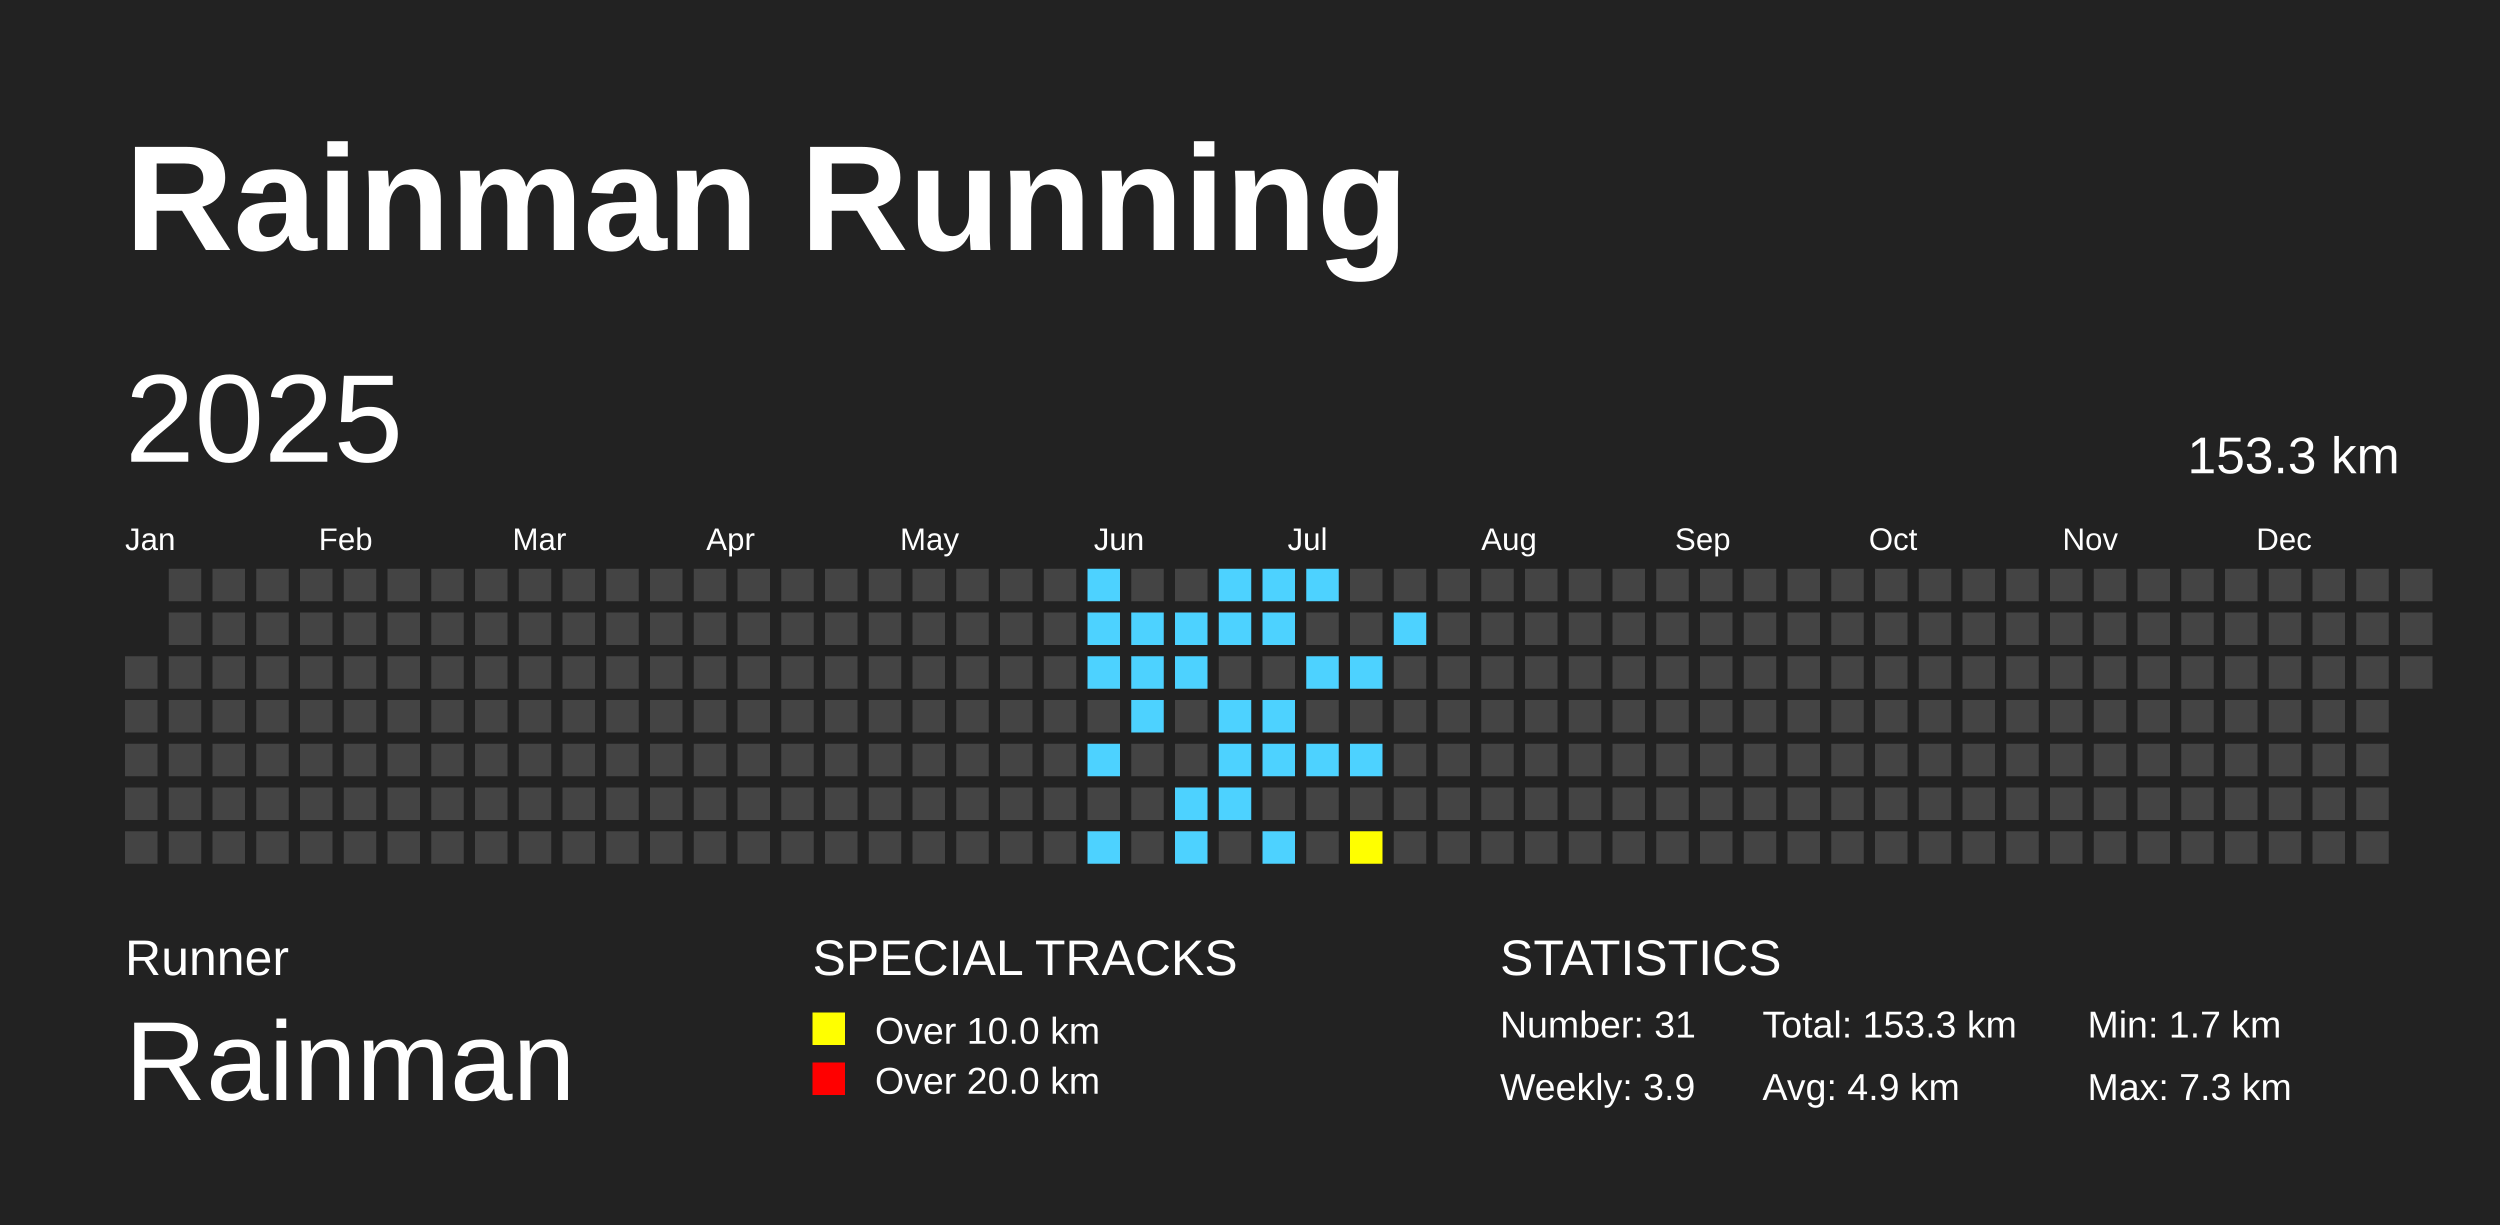
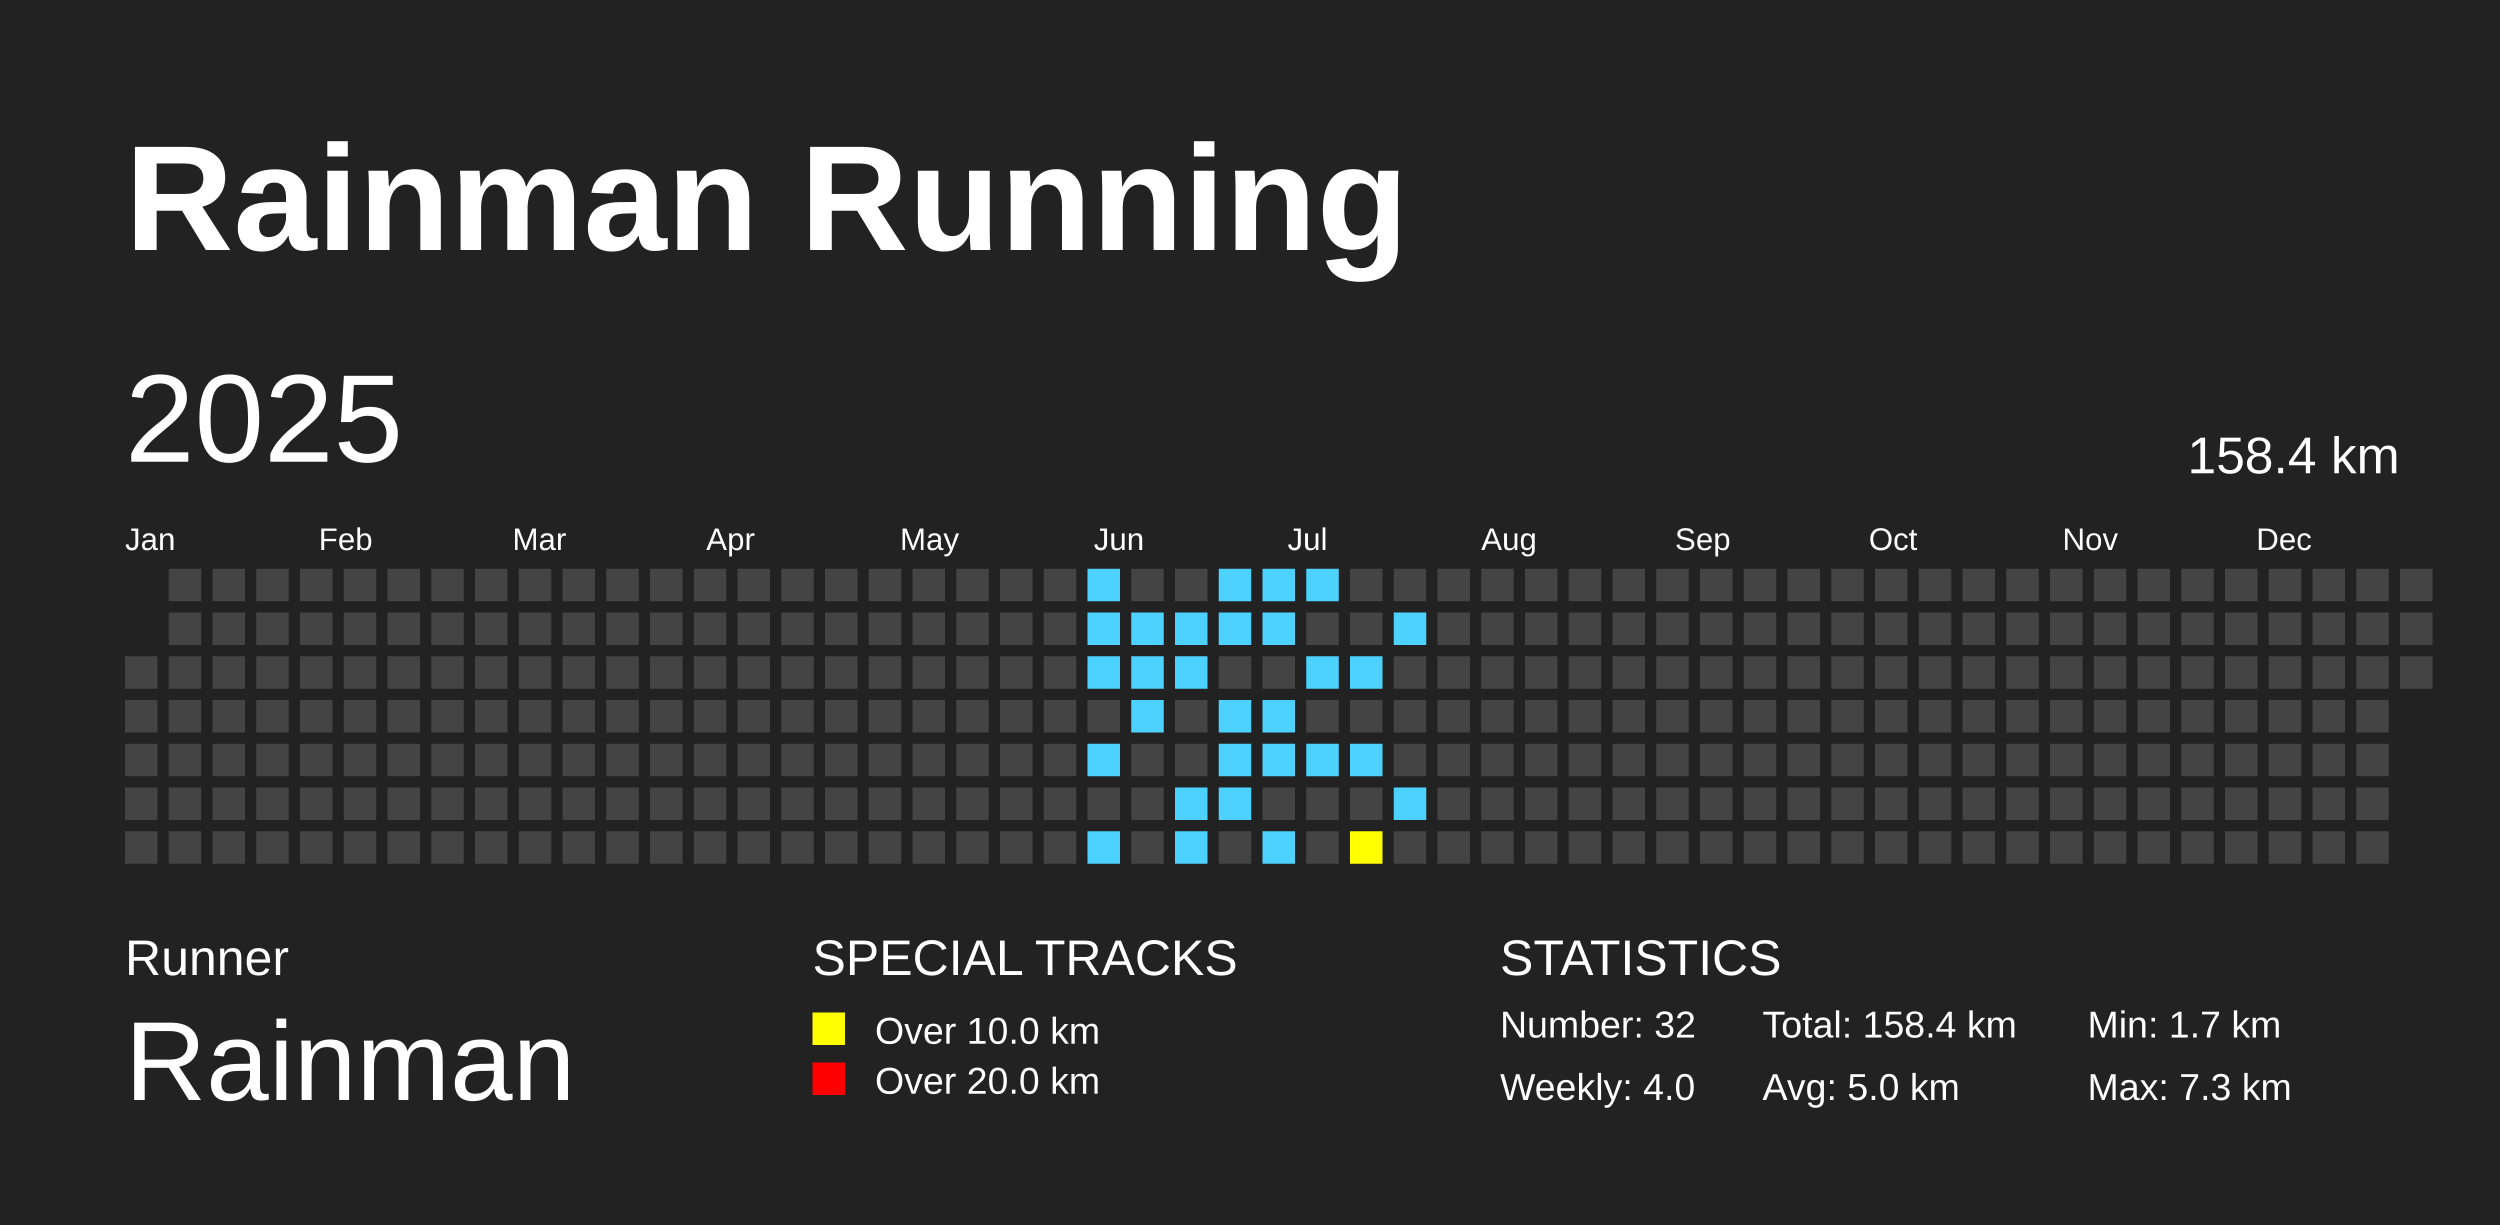
<svg xmlns="http://www.w3.org/2000/svg" baseProfile="full" height="98mm" version="1.1" viewBox="0,0,200,98" width="200mm">
  <defs />
  <rect fill="#222222" height="98" width="200" x="0" y="0" />
  <text fill="#FFFFFF" style="font-size:12px; font-family:Arial; font-weight:bold;" x="10" y="20">Rainman Running</text>
  <text fill="#FFFFFF" style="font-size:4px; font-family:Arial" x="10" y="78">Runner</text>
  <text fill="#FFFFFF" style="font-size:9px; font-family:Arial" x="10" y="88">Rainman</text>
  <text fill="#FFFFFF" style="font-size:4px; font-family:Arial" x="65" y="78">SPECIAL TRACKS</text>
  <rect fill="yellow" height="2.6" width="2.6" x="65" y="81" />
  <text fill="#FFFFFF" style="font-size:3px; font-family:Arial" x="70" y="83.5">Over 10.0 km</text>
  <rect fill="red" height="2.6" width="2.6" x="65" y="85" />
  <text fill="#FFFFFF" style="font-size:3px; font-family:Arial" x="70" y="87.5">Over 20.0 km</text>
  <text fill="#FFFFFF" style="font-size:4px; font-family:Arial" x="120" y="78">STATISTICS</text>
-   <text fill="#FFFFFF" style="font-size:3px; font-family:Arial" x="120" y="83">Number: 31</text>
-   <text fill="#FFFFFF" style="font-size:3px; font-family:Arial" x="120" y="88">Weekly: 3.9</text>
-   <text fill="#FFFFFF" style="font-size:3px; font-family:Arial" x="141" y="83">Total: 153.3 km</text>
-   <text fill="#FFFFFF" style="font-size:3px; font-family:Arial" x="141" y="88">Avg: 4.9 km</text>
+   <text fill="#FFFFFF" style="font-size:3px; font-family:Arial" x="120" y="83">Number: 32</text>
+   <text fill="#FFFFFF" style="font-size:3px; font-family:Arial" x="120" y="88">Weekly: 4.0</text>
+   <text fill="#FFFFFF" style="font-size:3px; font-family:Arial" x="141" y="83">Total: 158.4 km</text>
+   <text fill="#FFFFFF" style="font-size:3px; font-family:Arial" x="141" y="88">Avg: 5.0 km</text>
  <text fill="#FFFFFF" style="font-size:3px; font-family:Arial" x="167" y="83">Min: 1.7 km</text>
  <text fill="#FFFFFF" style="font-size:3px; font-family:Arial" x="167" y="88">Max: 7.3 km</text>
  <text dominant-baseline="hanging" fill="#FFFFFF" style="font-size:10.0px; font-family:Arial;" x="10" y="30">2025</text>
-   <text dominant-baseline="hanging" fill="#FFFFFF" style="font-size:4.125px; font-family:Arial;" x="175" y="35">153.3 km</text>
+   <text dominant-baseline="hanging" fill="#FFFFFF" style="font-size:4.125px; font-family:Arial;" x="175" y="35">158.4 km</text>
  <text fill="#FFFFFF" style="font-size:2.5px; font-family:Arial" x="10.0" y="44">Jan</text>
  <text fill="#FFFFFF" style="font-size:2.5px; font-family:Arial" x="25.5" y="44">Feb</text>
  <text fill="#FFFFFF" style="font-size:2.5px; font-family:Arial" x="41.0" y="44">Mar</text>
  <text fill="#FFFFFF" style="font-size:2.5px; font-family:Arial" x="56.5" y="44">Apr</text>
  <text fill="#FFFFFF" style="font-size:2.5px; font-family:Arial" x="72.0" y="44">May</text>
  <text fill="#FFFFFF" style="font-size:2.5px; font-family:Arial" x="87.5" y="44">Jun</text>
  <text fill="#FFFFFF" style="font-size:2.5px; font-family:Arial" x="103.0" y="44">Jul</text>
  <text fill="#FFFFFF" style="font-size:2.5px; font-family:Arial" x="118.5" y="44">Aug</text>
  <text fill="#FFFFFF" style="font-size:2.5px; font-family:Arial" x="134.0" y="44">Sep</text>
  <text fill="#FFFFFF" style="font-size:2.5px; font-family:Arial" x="149.5" y="44">Oct</text>
  <text fill="#FFFFFF" style="font-size:2.5px; font-family:Arial" x="165.0" y="44">Nov</text>
  <text fill="#FFFFFF" style="font-size:2.5px; font-family:Arial" x="180.5" y="44">Dec</text>
  <rect fill="#444444" height="2.6" width="2.6" x="10.0" y="52.5" />
  <rect fill="#444444" height="2.6" width="2.6" x="10.0" y="56.0" />
  <rect fill="#444444" height="2.6" width="2.6" x="10.0" y="59.5" />
  <rect fill="#444444" height="2.6" width="2.6" x="10.0" y="63.0" />
  <rect fill="#444444" height="2.6" width="2.6" x="10.0" y="66.5" />
  <rect fill="#444444" height="2.6" width="2.6" x="13.5" y="45.5" />
  <rect fill="#444444" height="2.6" width="2.6" x="13.5" y="49.0" />
  <rect fill="#444444" height="2.6" width="2.6" x="13.5" y="52.5" />
  <rect fill="#444444" height="2.6" width="2.6" x="13.5" y="56.0" />
  <rect fill="#444444" height="2.6" width="2.6" x="13.5" y="59.5" />
  <rect fill="#444444" height="2.6" width="2.6" x="13.5" y="63.0" />
  <rect fill="#444444" height="2.6" width="2.6" x="13.5" y="66.5" />
  <rect fill="#444444" height="2.6" width="2.6" x="17.0" y="45.5" />
  <rect fill="#444444" height="2.6" width="2.6" x="17.0" y="49.0" />
  <rect fill="#444444" height="2.6" width="2.6" x="17.0" y="52.5" />
  <rect fill="#444444" height="2.6" width="2.6" x="17.0" y="56.0" />
  <rect fill="#444444" height="2.6" width="2.6" x="17.0" y="59.5" />
  <rect fill="#444444" height="2.6" width="2.6" x="17.0" y="63.0" />
  <rect fill="#444444" height="2.6" width="2.6" x="17.0" y="66.5" />
  <rect fill="#444444" height="2.6" width="2.6" x="20.5" y="45.5" />
  <rect fill="#444444" height="2.6" width="2.6" x="20.5" y="49.0" />
  <rect fill="#444444" height="2.6" width="2.6" x="20.5" y="52.5" />
  <rect fill="#444444" height="2.6" width="2.6" x="20.5" y="56.0" />
  <rect fill="#444444" height="2.6" width="2.6" x="20.5" y="59.5" />
  <rect fill="#444444" height="2.6" width="2.6" x="20.5" y="63.0" />
  <rect fill="#444444" height="2.6" width="2.6" x="20.5" y="66.5" />
  <rect fill="#444444" height="2.6" width="2.6" x="24.0" y="45.5" />
  <rect fill="#444444" height="2.6" width="2.6" x="24.0" y="49.0" />
  <rect fill="#444444" height="2.6" width="2.6" x="24.0" y="52.5" />
  <rect fill="#444444" height="2.6" width="2.6" x="24.0" y="56.0" />
  <rect fill="#444444" height="2.6" width="2.6" x="24.0" y="59.5" />
  <rect fill="#444444" height="2.6" width="2.6" x="24.0" y="63.0" />
  <rect fill="#444444" height="2.6" width="2.6" x="24.0" y="66.5" />
  <rect fill="#444444" height="2.6" width="2.6" x="27.5" y="45.5" />
  <rect fill="#444444" height="2.6" width="2.6" x="27.5" y="49.0" />
  <rect fill="#444444" height="2.6" width="2.6" x="27.5" y="52.5" />
  <rect fill="#444444" height="2.6" width="2.6" x="27.5" y="56.0" />
  <rect fill="#444444" height="2.6" width="2.6" x="27.5" y="59.5" />
  <rect fill="#444444" height="2.6" width="2.6" x="27.5" y="63.0" />
  <rect fill="#444444" height="2.6" width="2.6" x="27.5" y="66.5" />
  <rect fill="#444444" height="2.6" width="2.6" x="31.0" y="45.5" />
  <rect fill="#444444" height="2.6" width="2.6" x="31.0" y="49.0" />
  <rect fill="#444444" height="2.6" width="2.6" x="31.0" y="52.5" />
  <rect fill="#444444" height="2.6" width="2.6" x="31.0" y="56.0" />
  <rect fill="#444444" height="2.6" width="2.6" x="31.0" y="59.5" />
  <rect fill="#444444" height="2.6" width="2.6" x="31.0" y="63.0" />
  <rect fill="#444444" height="2.6" width="2.6" x="31.0" y="66.5" />
  <rect fill="#444444" height="2.6" width="2.6" x="34.5" y="45.5" />
  <rect fill="#444444" height="2.6" width="2.6" x="34.5" y="49.0" />
  <rect fill="#444444" height="2.6" width="2.6" x="34.5" y="52.5" />
  <rect fill="#444444" height="2.6" width="2.6" x="34.5" y="56.0" />
  <rect fill="#444444" height="2.6" width="2.6" x="34.5" y="59.5" />
  <rect fill="#444444" height="2.6" width="2.6" x="34.5" y="63.0" />
  <rect fill="#444444" height="2.6" width="2.6" x="34.5" y="66.5" />
  <rect fill="#444444" height="2.6" width="2.6" x="38.0" y="45.5" />
  <rect fill="#444444" height="2.6" width="2.6" x="38.0" y="49.0" />
  <rect fill="#444444" height="2.6" width="2.6" x="38.0" y="52.5" />
  <rect fill="#444444" height="2.6" width="2.6" x="38.0" y="56.0" />
  <rect fill="#444444" height="2.6" width="2.6" x="38.0" y="59.5" />
  <rect fill="#444444" height="2.6" width="2.6" x="38.0" y="63.0" />
  <rect fill="#444444" height="2.6" width="2.6" x="38.0" y="66.5" />
  <rect fill="#444444" height="2.6" width="2.6" x="41.5" y="45.5" />
  <rect fill="#444444" height="2.6" width="2.6" x="41.5" y="49.0" />
  <rect fill="#444444" height="2.6" width="2.6" x="41.5" y="52.5" />
  <rect fill="#444444" height="2.6" width="2.6" x="41.5" y="56.0" />
  <rect fill="#444444" height="2.6" width="2.6" x="41.5" y="59.5" />
  <rect fill="#444444" height="2.6" width="2.6" x="41.5" y="63.0" />
  <rect fill="#444444" height="2.6" width="2.6" x="41.5" y="66.5" />
  <rect fill="#444444" height="2.6" width="2.6" x="45.0" y="45.5" />
  <rect fill="#444444" height="2.6" width="2.6" x="45.0" y="49.0" />
  <rect fill="#444444" height="2.6" width="2.6" x="45.0" y="52.5" />
  <rect fill="#444444" height="2.6" width="2.6" x="45.0" y="56.0" />
  <rect fill="#444444" height="2.6" width="2.6" x="45.0" y="59.5" />
  <rect fill="#444444" height="2.6" width="2.6" x="45.0" y="63.0" />
  <rect fill="#444444" height="2.6" width="2.6" x="45.0" y="66.5" />
  <rect fill="#444444" height="2.6" width="2.6" x="48.5" y="45.5" />
  <rect fill="#444444" height="2.6" width="2.6" x="48.5" y="49.0" />
  <rect fill="#444444" height="2.6" width="2.6" x="48.5" y="52.5" />
  <rect fill="#444444" height="2.6" width="2.6" x="48.5" y="56.0" />
  <rect fill="#444444" height="2.6" width="2.6" x="48.5" y="59.5" />
  <rect fill="#444444" height="2.6" width="2.6" x="48.5" y="63.0" />
  <rect fill="#444444" height="2.6" width="2.6" x="48.5" y="66.5" />
  <rect fill="#444444" height="2.6" width="2.6" x="52.0" y="45.5" />
  <rect fill="#444444" height="2.6" width="2.6" x="52.0" y="49.0" />
  <rect fill="#444444" height="2.6" width="2.6" x="52.0" y="52.5" />
  <rect fill="#444444" height="2.6" width="2.6" x="52.0" y="56.0" />
  <rect fill="#444444" height="2.6" width="2.6" x="52.0" y="59.5" />
  <rect fill="#444444" height="2.6" width="2.6" x="52.0" y="63.0" />
  <rect fill="#444444" height="2.6" width="2.6" x="52.0" y="66.5" />
  <rect fill="#444444" height="2.6" width="2.6" x="55.5" y="45.5" />
  <rect fill="#444444" height="2.6" width="2.6" x="55.5" y="49.0" />
  <rect fill="#444444" height="2.6" width="2.6" x="55.5" y="52.5" />
  <rect fill="#444444" height="2.6" width="2.6" x="55.5" y="56.0" />
  <rect fill="#444444" height="2.6" width="2.6" x="55.5" y="59.5" />
  <rect fill="#444444" height="2.6" width="2.6" x="55.5" y="63.0" />
  <rect fill="#444444" height="2.6" width="2.6" x="55.5" y="66.5" />
  <rect fill="#444444" height="2.6" width="2.6" x="59.0" y="45.5" />
  <rect fill="#444444" height="2.6" width="2.6" x="59.0" y="49.0" />
  <rect fill="#444444" height="2.6" width="2.6" x="59.0" y="52.5" />
  <rect fill="#444444" height="2.6" width="2.6" x="59.0" y="56.0" />
  <rect fill="#444444" height="2.6" width="2.6" x="59.0" y="59.5" />
  <rect fill="#444444" height="2.6" width="2.6" x="59.0" y="63.0" />
  <rect fill="#444444" height="2.6" width="2.6" x="59.0" y="66.5" />
  <rect fill="#444444" height="2.6" width="2.6" x="62.5" y="45.5" />
  <rect fill="#444444" height="2.6" width="2.6" x="62.5" y="49.0" />
  <rect fill="#444444" height="2.6" width="2.6" x="62.5" y="52.5" />
  <rect fill="#444444" height="2.6" width="2.6" x="62.5" y="56.0" />
  <rect fill="#444444" height="2.6" width="2.6" x="62.5" y="59.5" />
  <rect fill="#444444" height="2.6" width="2.6" x="62.5" y="63.0" />
  <rect fill="#444444" height="2.6" width="2.6" x="62.5" y="66.5" />
  <rect fill="#444444" height="2.6" width="2.6" x="66.0" y="45.5" />
  <rect fill="#444444" height="2.6" width="2.6" x="66.0" y="49.0" />
  <rect fill="#444444" height="2.6" width="2.6" x="66.0" y="52.5" />
  <rect fill="#444444" height="2.6" width="2.6" x="66.0" y="56.0" />
  <rect fill="#444444" height="2.6" width="2.6" x="66.0" y="59.5" />
  <rect fill="#444444" height="2.6" width="2.6" x="66.0" y="63.0" />
  <rect fill="#444444" height="2.6" width="2.6" x="66.0" y="66.5" />
  <rect fill="#444444" height="2.6" width="2.6" x="69.5" y="45.5" />
  <rect fill="#444444" height="2.6" width="2.6" x="69.5" y="49.0" />
  <rect fill="#444444" height="2.6" width="2.6" x="69.5" y="52.5" />
  <rect fill="#444444" height="2.6" width="2.6" x="69.5" y="56.0" />
  <rect fill="#444444" height="2.6" width="2.6" x="69.5" y="59.5" />
  <rect fill="#444444" height="2.6" width="2.6" x="69.5" y="63.0" />
  <rect fill="#444444" height="2.6" width="2.6" x="69.5" y="66.5" />
  <rect fill="#444444" height="2.6" width="2.6" x="73.0" y="45.5" />
  <rect fill="#444444" height="2.6" width="2.6" x="73.0" y="49.0" />
  <rect fill="#444444" height="2.6" width="2.6" x="73.0" y="52.5" />
  <rect fill="#444444" height="2.6" width="2.6" x="73.0" y="56.0" />
  <rect fill="#444444" height="2.6" width="2.6" x="73.0" y="59.5" />
  <rect fill="#444444" height="2.6" width="2.6" x="73.0" y="63.0" />
  <rect fill="#444444" height="2.6" width="2.6" x="73.0" y="66.5" />
  <rect fill="#444444" height="2.6" width="2.6" x="76.5" y="45.5" />
  <rect fill="#444444" height="2.6" width="2.6" x="76.5" y="49.0" />
  <rect fill="#444444" height="2.6" width="2.6" x="76.5" y="52.5" />
  <rect fill="#444444" height="2.6" width="2.6" x="76.5" y="56.0" />
  <rect fill="#444444" height="2.6" width="2.6" x="76.5" y="59.5" />
  <rect fill="#444444" height="2.6" width="2.6" x="76.5" y="63.0" />
  <rect fill="#444444" height="2.6" width="2.6" x="76.5" y="66.5" />
  <rect fill="#444444" height="2.6" width="2.6" x="80.0" y="45.5" />
  <rect fill="#444444" height="2.6" width="2.6" x="80.0" y="49.0" />
  <rect fill="#444444" height="2.6" width="2.6" x="80.0" y="52.5" />
  <rect fill="#444444" height="2.6" width="2.6" x="80.0" y="56.0" />
  <rect fill="#444444" height="2.6" width="2.6" x="80.0" y="59.5" />
  <rect fill="#444444" height="2.6" width="2.6" x="80.0" y="63.0" />
  <rect fill="#444444" height="2.6" width="2.6" x="80.0" y="66.5" />
  <rect fill="#444444" height="2.6" width="2.6" x="83.5" y="45.5" />
  <rect fill="#444444" height="2.6" width="2.6" x="83.5" y="49.0" />
  <rect fill="#444444" height="2.6" width="2.6" x="83.5" y="52.5" />
  <rect fill="#444444" height="2.6" width="2.6" x="83.5" y="56.0" />
  <rect fill="#444444" height="2.6" width="2.6" x="83.5" y="59.5" />
  <rect fill="#444444" height="2.6" width="2.6" x="83.5" y="63.0" />
  <rect fill="#444444" height="2.6" width="2.6" x="83.5" y="66.5" />
  <rect fill="#4DD2FF" height="2.6" width="2.6" x="87.0" y="45.5" />
  <rect fill="#4DD2FF" height="2.6" width="2.6" x="87.0" y="49.0" />
  <rect fill="#4DD2FF" height="2.6" width="2.6" x="87.0" y="52.5" />
  <rect fill="#444444" height="2.6" width="2.6" x="87.0" y="56.0" />
  <rect fill="#4DD2FF" height="2.6" width="2.6" x="87.0" y="59.5" />
  <rect fill="#444444" height="2.6" width="2.6" x="87.0" y="63.0" />
  <rect fill="#4DD2FF" height="2.6" width="2.6" x="87.0" y="66.5" />
  <rect fill="#444444" height="2.6" width="2.6" x="90.5" y="45.5" />
  <rect fill="#4DD2FF" height="2.6" width="2.6" x="90.5" y="49.0" />
  <rect fill="#4DD2FF" height="2.6" width="2.6" x="90.5" y="52.5" />
  <rect fill="#4DD2FF" height="2.6" width="2.6" x="90.5" y="56.0" />
  <rect fill="#444444" height="2.6" width="2.6" x="90.5" y="59.5" />
  <rect fill="#444444" height="2.6" width="2.6" x="90.5" y="63.0" />
  <rect fill="#444444" height="2.6" width="2.6" x="90.5" y="66.5" />
  <rect fill="#444444" height="2.6" width="2.6" x="94.0" y="45.5" />
  <rect fill="#4DD2FF" height="2.6" width="2.6" x="94.0" y="49.0" />
  <rect fill="#4DD2FF" height="2.6" width="2.6" x="94.0" y="52.5" />
  <rect fill="#444444" height="2.6" width="2.6" x="94.0" y="56.0" />
  <rect fill="#444444" height="2.6" width="2.6" x="94.0" y="59.5" />
  <rect fill="#4DD2FF" height="2.6" width="2.6" x="94.0" y="63.0" />
  <rect fill="#4DD2FF" height="2.6" width="2.6" x="94.0" y="66.5" />
  <rect fill="#4DD2FF" height="2.6" width="2.6" x="97.5" y="45.5" />
  <rect fill="#4DD2FF" height="2.6" width="2.6" x="97.5" y="49.0" />
  <rect fill="#444444" height="2.6" width="2.6" x="97.5" y="52.5" />
  <rect fill="#4DD2FF" height="2.6" width="2.6" x="97.5" y="56.0" />
  <rect fill="#4DD2FF" height="2.6" width="2.6" x="97.5" y="59.5" />
  <rect fill="#4DD2FF" height="2.6" width="2.6" x="97.5" y="63.0" />
  <rect fill="#444444" height="2.6" width="2.6" x="97.5" y="66.5" />
  <rect fill="#4DD2FF" height="2.6" width="2.6" x="101.0" y="45.5" />
  <rect fill="#4DD2FF" height="2.6" width="2.6" x="101.0" y="49.0" />
  <rect fill="#444444" height="2.6" width="2.6" x="101.0" y="52.5" />
  <rect fill="#4DD2FF" height="2.6" width="2.6" x="101.0" y="56.0" />
  <rect fill="#4DD2FF" height="2.6" width="2.6" x="101.0" y="59.5" />
  <rect fill="#444444" height="2.6" width="2.6" x="101.0" y="63.0" />
  <rect fill="#4DD2FF" height="2.6" width="2.6" x="101.0" y="66.5" />
  <rect fill="#4DD2FF" height="2.6" width="2.6" x="104.5" y="45.5" />
  <rect fill="#444444" height="2.6" width="2.6" x="104.5" y="49.0" />
  <rect fill="#4DD2FF" height="2.6" width="2.6" x="104.5" y="52.5" />
  <rect fill="#444444" height="2.6" width="2.6" x="104.5" y="56.0" />
  <rect fill="#4DD2FF" height="2.6" width="2.6" x="104.5" y="59.5" />
  <rect fill="#444444" height="2.6" width="2.6" x="104.5" y="63.0" />
  <rect fill="#444444" height="2.6" width="2.6" x="104.5" y="66.5" />
  <rect fill="#444444" height="2.6" width="2.6" x="108.0" y="45.5" />
  <rect fill="#444444" height="2.6" width="2.6" x="108.0" y="49.0" />
  <rect fill="#4DD2FF" height="2.6" width="2.6" x="108.0" y="52.5" />
  <rect fill="#444444" height="2.6" width="2.6" x="108.0" y="56.0" />
  <rect fill="#4DD2FF" height="2.6" width="2.6" x="108.0" y="59.5" />
  <rect fill="#444444" height="2.6" width="2.6" x="108.0" y="63.0" />
  <rect fill="yellow" height="2.6" width="2.6" x="108.0" y="66.5" />
  <rect fill="#444444" height="2.6" width="2.6" x="111.5" y="45.5" />
  <rect fill="#4DD2FF" height="2.6" width="2.6" x="111.5" y="49.0" />
  <rect fill="#444444" height="2.6" width="2.6" x="111.5" y="52.5" />
  <rect fill="#444444" height="2.6" width="2.6" x="111.5" y="56.0" />
  <rect fill="#444444" height="2.6" width="2.6" x="111.5" y="59.5" />
-   <rect fill="#444444" height="2.6" width="2.6" x="111.5" y="63.0" />
+   <rect fill="#4DD2FF" height="2.6" width="2.6" x="111.5" y="63.0" />
  <rect fill="#444444" height="2.6" width="2.6" x="111.5" y="66.5" />
  <rect fill="#444444" height="2.6" width="2.6" x="115.0" y="45.5" />
  <rect fill="#444444" height="2.6" width="2.6" x="115.0" y="49.0" />
  <rect fill="#444444" height="2.6" width="2.6" x="115.0" y="52.5" />
  <rect fill="#444444" height="2.6" width="2.6" x="115.0" y="56.0" />
  <rect fill="#444444" height="2.6" width="2.6" x="115.0" y="59.5" />
  <rect fill="#444444" height="2.6" width="2.6" x="115.0" y="63.0" />
  <rect fill="#444444" height="2.6" width="2.6" x="115.0" y="66.5" />
  <rect fill="#444444" height="2.6" width="2.6" x="118.5" y="45.5" />
  <rect fill="#444444" height="2.6" width="2.6" x="118.5" y="49.0" />
  <rect fill="#444444" height="2.6" width="2.6" x="118.5" y="52.5" />
  <rect fill="#444444" height="2.6" width="2.6" x="118.5" y="56.0" />
  <rect fill="#444444" height="2.6" width="2.6" x="118.5" y="59.5" />
  <rect fill="#444444" height="2.6" width="2.6" x="118.5" y="63.0" />
  <rect fill="#444444" height="2.6" width="2.6" x="118.5" y="66.5" />
  <rect fill="#444444" height="2.6" width="2.6" x="122.0" y="45.5" />
  <rect fill="#444444" height="2.6" width="2.6" x="122.0" y="49.0" />
  <rect fill="#444444" height="2.6" width="2.6" x="122.0" y="52.5" />
  <rect fill="#444444" height="2.6" width="2.6" x="122.0" y="56.0" />
  <rect fill="#444444" height="2.6" width="2.6" x="122.0" y="59.5" />
  <rect fill="#444444" height="2.6" width="2.6" x="122.0" y="63.0" />
  <rect fill="#444444" height="2.6" width="2.6" x="122.0" y="66.5" />
  <rect fill="#444444" height="2.6" width="2.6" x="125.5" y="45.5" />
  <rect fill="#444444" height="2.6" width="2.6" x="125.5" y="49.0" />
  <rect fill="#444444" height="2.6" width="2.6" x="125.5" y="52.5" />
  <rect fill="#444444" height="2.6" width="2.6" x="125.5" y="56.0" />
  <rect fill="#444444" height="2.6" width="2.6" x="125.5" y="59.5" />
  <rect fill="#444444" height="2.6" width="2.6" x="125.5" y="63.0" />
  <rect fill="#444444" height="2.6" width="2.6" x="125.5" y="66.5" />
  <rect fill="#444444" height="2.6" width="2.6" x="129.0" y="45.5" />
  <rect fill="#444444" height="2.6" width="2.6" x="129.0" y="49.0" />
  <rect fill="#444444" height="2.6" width="2.6" x="129.0" y="52.5" />
  <rect fill="#444444" height="2.6" width="2.6" x="129.0" y="56.0" />
  <rect fill="#444444" height="2.6" width="2.6" x="129.0" y="59.5" />
  <rect fill="#444444" height="2.6" width="2.6" x="129.0" y="63.0" />
  <rect fill="#444444" height="2.6" width="2.6" x="129.0" y="66.5" />
  <rect fill="#444444" height="2.6" width="2.6" x="132.5" y="45.5" />
  <rect fill="#444444" height="2.6" width="2.6" x="132.5" y="49.0" />
  <rect fill="#444444" height="2.6" width="2.6" x="132.5" y="52.5" />
  <rect fill="#444444" height="2.6" width="2.6" x="132.5" y="56.0" />
  <rect fill="#444444" height="2.6" width="2.6" x="132.5" y="59.5" />
  <rect fill="#444444" height="2.6" width="2.6" x="132.5" y="63.0" />
  <rect fill="#444444" height="2.6" width="2.6" x="132.5" y="66.5" />
  <rect fill="#444444" height="2.6" width="2.6" x="136.0" y="45.5" />
  <rect fill="#444444" height="2.6" width="2.6" x="136.0" y="49.0" />
  <rect fill="#444444" height="2.6" width="2.6" x="136.0" y="52.5" />
  <rect fill="#444444" height="2.6" width="2.6" x="136.0" y="56.0" />
  <rect fill="#444444" height="2.6" width="2.6" x="136.0" y="59.5" />
  <rect fill="#444444" height="2.6" width="2.6" x="136.0" y="63.0" />
  <rect fill="#444444" height="2.6" width="2.6" x="136.0" y="66.5" />
  <rect fill="#444444" height="2.6" width="2.6" x="139.5" y="45.5" />
  <rect fill="#444444" height="2.6" width="2.6" x="139.5" y="49.0" />
  <rect fill="#444444" height="2.6" width="2.6" x="139.5" y="52.5" />
  <rect fill="#444444" height="2.6" width="2.6" x="139.5" y="56.0" />
  <rect fill="#444444" height="2.6" width="2.6" x="139.5" y="59.5" />
  <rect fill="#444444" height="2.6" width="2.6" x="139.5" y="63.0" />
  <rect fill="#444444" height="2.6" width="2.6" x="139.5" y="66.5" />
  <rect fill="#444444" height="2.6" width="2.6" x="143.0" y="45.5" />
  <rect fill="#444444" height="2.6" width="2.6" x="143.0" y="49.0" />
  <rect fill="#444444" height="2.6" width="2.6" x="143.0" y="52.5" />
  <rect fill="#444444" height="2.6" width="2.6" x="143.0" y="56.0" />
  <rect fill="#444444" height="2.6" width="2.6" x="143.0" y="59.5" />
  <rect fill="#444444" height="2.6" width="2.6" x="143.0" y="63.0" />
  <rect fill="#444444" height="2.6" width="2.6" x="143.0" y="66.5" />
  <rect fill="#444444" height="2.6" width="2.6" x="146.5" y="45.5" />
  <rect fill="#444444" height="2.6" width="2.6" x="146.5" y="49.0" />
  <rect fill="#444444" height="2.6" width="2.6" x="146.5" y="52.5" />
  <rect fill="#444444" height="2.6" width="2.6" x="146.5" y="56.0" />
  <rect fill="#444444" height="2.6" width="2.6" x="146.5" y="59.5" />
  <rect fill="#444444" height="2.6" width="2.6" x="146.5" y="63.0" />
  <rect fill="#444444" height="2.6" width="2.6" x="146.5" y="66.5" />
  <rect fill="#444444" height="2.6" width="2.6" x="150.0" y="45.5" />
  <rect fill="#444444" height="2.6" width="2.6" x="150.0" y="49.0" />
  <rect fill="#444444" height="2.6" width="2.6" x="150.0" y="52.5" />
  <rect fill="#444444" height="2.6" width="2.6" x="150.0" y="56.0" />
  <rect fill="#444444" height="2.6" width="2.6" x="150.0" y="59.5" />
  <rect fill="#444444" height="2.6" width="2.6" x="150.0" y="63.0" />
  <rect fill="#444444" height="2.6" width="2.6" x="150.0" y="66.5" />
  <rect fill="#444444" height="2.6" width="2.6" x="153.5" y="45.5" />
  <rect fill="#444444" height="2.6" width="2.6" x="153.5" y="49.0" />
  <rect fill="#444444" height="2.6" width="2.6" x="153.5" y="52.5" />
  <rect fill="#444444" height="2.6" width="2.6" x="153.5" y="56.0" />
  <rect fill="#444444" height="2.6" width="2.6" x="153.5" y="59.5" />
  <rect fill="#444444" height="2.6" width="2.6" x="153.5" y="63.0" />
  <rect fill="#444444" height="2.6" width="2.6" x="153.5" y="66.5" />
  <rect fill="#444444" height="2.6" width="2.6" x="157.0" y="45.5" />
  <rect fill="#444444" height="2.6" width="2.6" x="157.0" y="49.0" />
  <rect fill="#444444" height="2.6" width="2.6" x="157.0" y="52.5" />
  <rect fill="#444444" height="2.6" width="2.6" x="157.0" y="56.0" />
  <rect fill="#444444" height="2.6" width="2.6" x="157.0" y="59.5" />
  <rect fill="#444444" height="2.6" width="2.6" x="157.0" y="63.0" />
  <rect fill="#444444" height="2.6" width="2.6" x="157.0" y="66.5" />
  <rect fill="#444444" height="2.6" width="2.6" x="160.5" y="45.5" />
  <rect fill="#444444" height="2.6" width="2.6" x="160.5" y="49.0" />
  <rect fill="#444444" height="2.6" width="2.6" x="160.5" y="52.5" />
  <rect fill="#444444" height="2.6" width="2.6" x="160.5" y="56.0" />
  <rect fill="#444444" height="2.6" width="2.6" x="160.5" y="59.5" />
  <rect fill="#444444" height="2.6" width="2.6" x="160.5" y="63.0" />
  <rect fill="#444444" height="2.6" width="2.6" x="160.5" y="66.5" />
  <rect fill="#444444" height="2.6" width="2.6" x="164.0" y="45.5" />
  <rect fill="#444444" height="2.6" width="2.6" x="164.0" y="49.0" />
  <rect fill="#444444" height="2.6" width="2.6" x="164.0" y="52.5" />
  <rect fill="#444444" height="2.6" width="2.6" x="164.0" y="56.0" />
  <rect fill="#444444" height="2.6" width="2.6" x="164.0" y="59.5" />
  <rect fill="#444444" height="2.6" width="2.6" x="164.0" y="63.0" />
  <rect fill="#444444" height="2.6" width="2.6" x="164.0" y="66.5" />
  <rect fill="#444444" height="2.6" width="2.6" x="167.5" y="45.5" />
  <rect fill="#444444" height="2.6" width="2.6" x="167.5" y="49.0" />
  <rect fill="#444444" height="2.6" width="2.6" x="167.5" y="52.5" />
  <rect fill="#444444" height="2.6" width="2.6" x="167.5" y="56.0" />
  <rect fill="#444444" height="2.6" width="2.6" x="167.5" y="59.5" />
  <rect fill="#444444" height="2.6" width="2.6" x="167.5" y="63.0" />
  <rect fill="#444444" height="2.6" width="2.6" x="167.5" y="66.5" />
  <rect fill="#444444" height="2.6" width="2.6" x="171.0" y="45.5" />
  <rect fill="#444444" height="2.6" width="2.6" x="171.0" y="49.0" />
  <rect fill="#444444" height="2.6" width="2.6" x="171.0" y="52.5" />
  <rect fill="#444444" height="2.6" width="2.6" x="171.0" y="56.0" />
  <rect fill="#444444" height="2.6" width="2.6" x="171.0" y="59.5" />
  <rect fill="#444444" height="2.6" width="2.6" x="171.0" y="63.0" />
  <rect fill="#444444" height="2.6" width="2.6" x="171.0" y="66.5" />
  <rect fill="#444444" height="2.6" width="2.6" x="174.5" y="45.5" />
  <rect fill="#444444" height="2.6" width="2.6" x="174.5" y="49.0" />
  <rect fill="#444444" height="2.6" width="2.6" x="174.5" y="52.5" />
  <rect fill="#444444" height="2.6" width="2.6" x="174.5" y="56.0" />
  <rect fill="#444444" height="2.6" width="2.6" x="174.5" y="59.5" />
  <rect fill="#444444" height="2.6" width="2.6" x="174.5" y="63.0" />
  <rect fill="#444444" height="2.6" width="2.6" x="174.5" y="66.5" />
  <rect fill="#444444" height="2.6" width="2.6" x="178.0" y="45.5" />
  <rect fill="#444444" height="2.6" width="2.6" x="178.0" y="49.0" />
  <rect fill="#444444" height="2.6" width="2.6" x="178.0" y="52.5" />
  <rect fill="#444444" height="2.6" width="2.6" x="178.0" y="56.0" />
  <rect fill="#444444" height="2.6" width="2.6" x="178.0" y="59.5" />
  <rect fill="#444444" height="2.6" width="2.6" x="178.0" y="63.0" />
  <rect fill="#444444" height="2.6" width="2.6" x="178.0" y="66.5" />
  <rect fill="#444444" height="2.6" width="2.6" x="181.5" y="45.5" />
  <rect fill="#444444" height="2.6" width="2.6" x="181.5" y="49.0" />
  <rect fill="#444444" height="2.6" width="2.6" x="181.5" y="52.5" />
  <rect fill="#444444" height="2.6" width="2.6" x="181.5" y="56.0" />
  <rect fill="#444444" height="2.6" width="2.6" x="181.5" y="59.5" />
  <rect fill="#444444" height="2.6" width="2.6" x="181.5" y="63.0" />
  <rect fill="#444444" height="2.6" width="2.6" x="181.5" y="66.5" />
  <rect fill="#444444" height="2.6" width="2.6" x="185.0" y="45.5" />
  <rect fill="#444444" height="2.6" width="2.6" x="185.0" y="49.0" />
  <rect fill="#444444" height="2.6" width="2.6" x="185.0" y="52.5" />
  <rect fill="#444444" height="2.6" width="2.6" x="185.0" y="56.0" />
  <rect fill="#444444" height="2.6" width="2.6" x="185.0" y="59.5" />
  <rect fill="#444444" height="2.6" width="2.6" x="185.0" y="63.0" />
  <rect fill="#444444" height="2.6" width="2.6" x="185.0" y="66.5" />
  <rect fill="#444444" height="2.6" width="2.6" x="188.5" y="45.5" />
  <rect fill="#444444" height="2.6" width="2.6" x="188.5" y="49.0" />
  <rect fill="#444444" height="2.6" width="2.6" x="188.5" y="52.5" />
  <rect fill="#444444" height="2.6" width="2.6" x="188.5" y="56.0" />
  <rect fill="#444444" height="2.6" width="2.6" x="188.5" y="59.5" />
  <rect fill="#444444" height="2.6" width="2.6" x="188.5" y="63.0" />
  <rect fill="#444444" height="2.6" width="2.6" x="188.5" y="66.5" />
  <rect fill="#444444" height="2.6" width="2.6" x="192.0" y="45.5" />
  <rect fill="#444444" height="2.6" width="2.6" x="192.0" y="49.0" />
  <rect fill="#444444" height="2.6" width="2.6" x="192.0" y="52.5" />
</svg>
